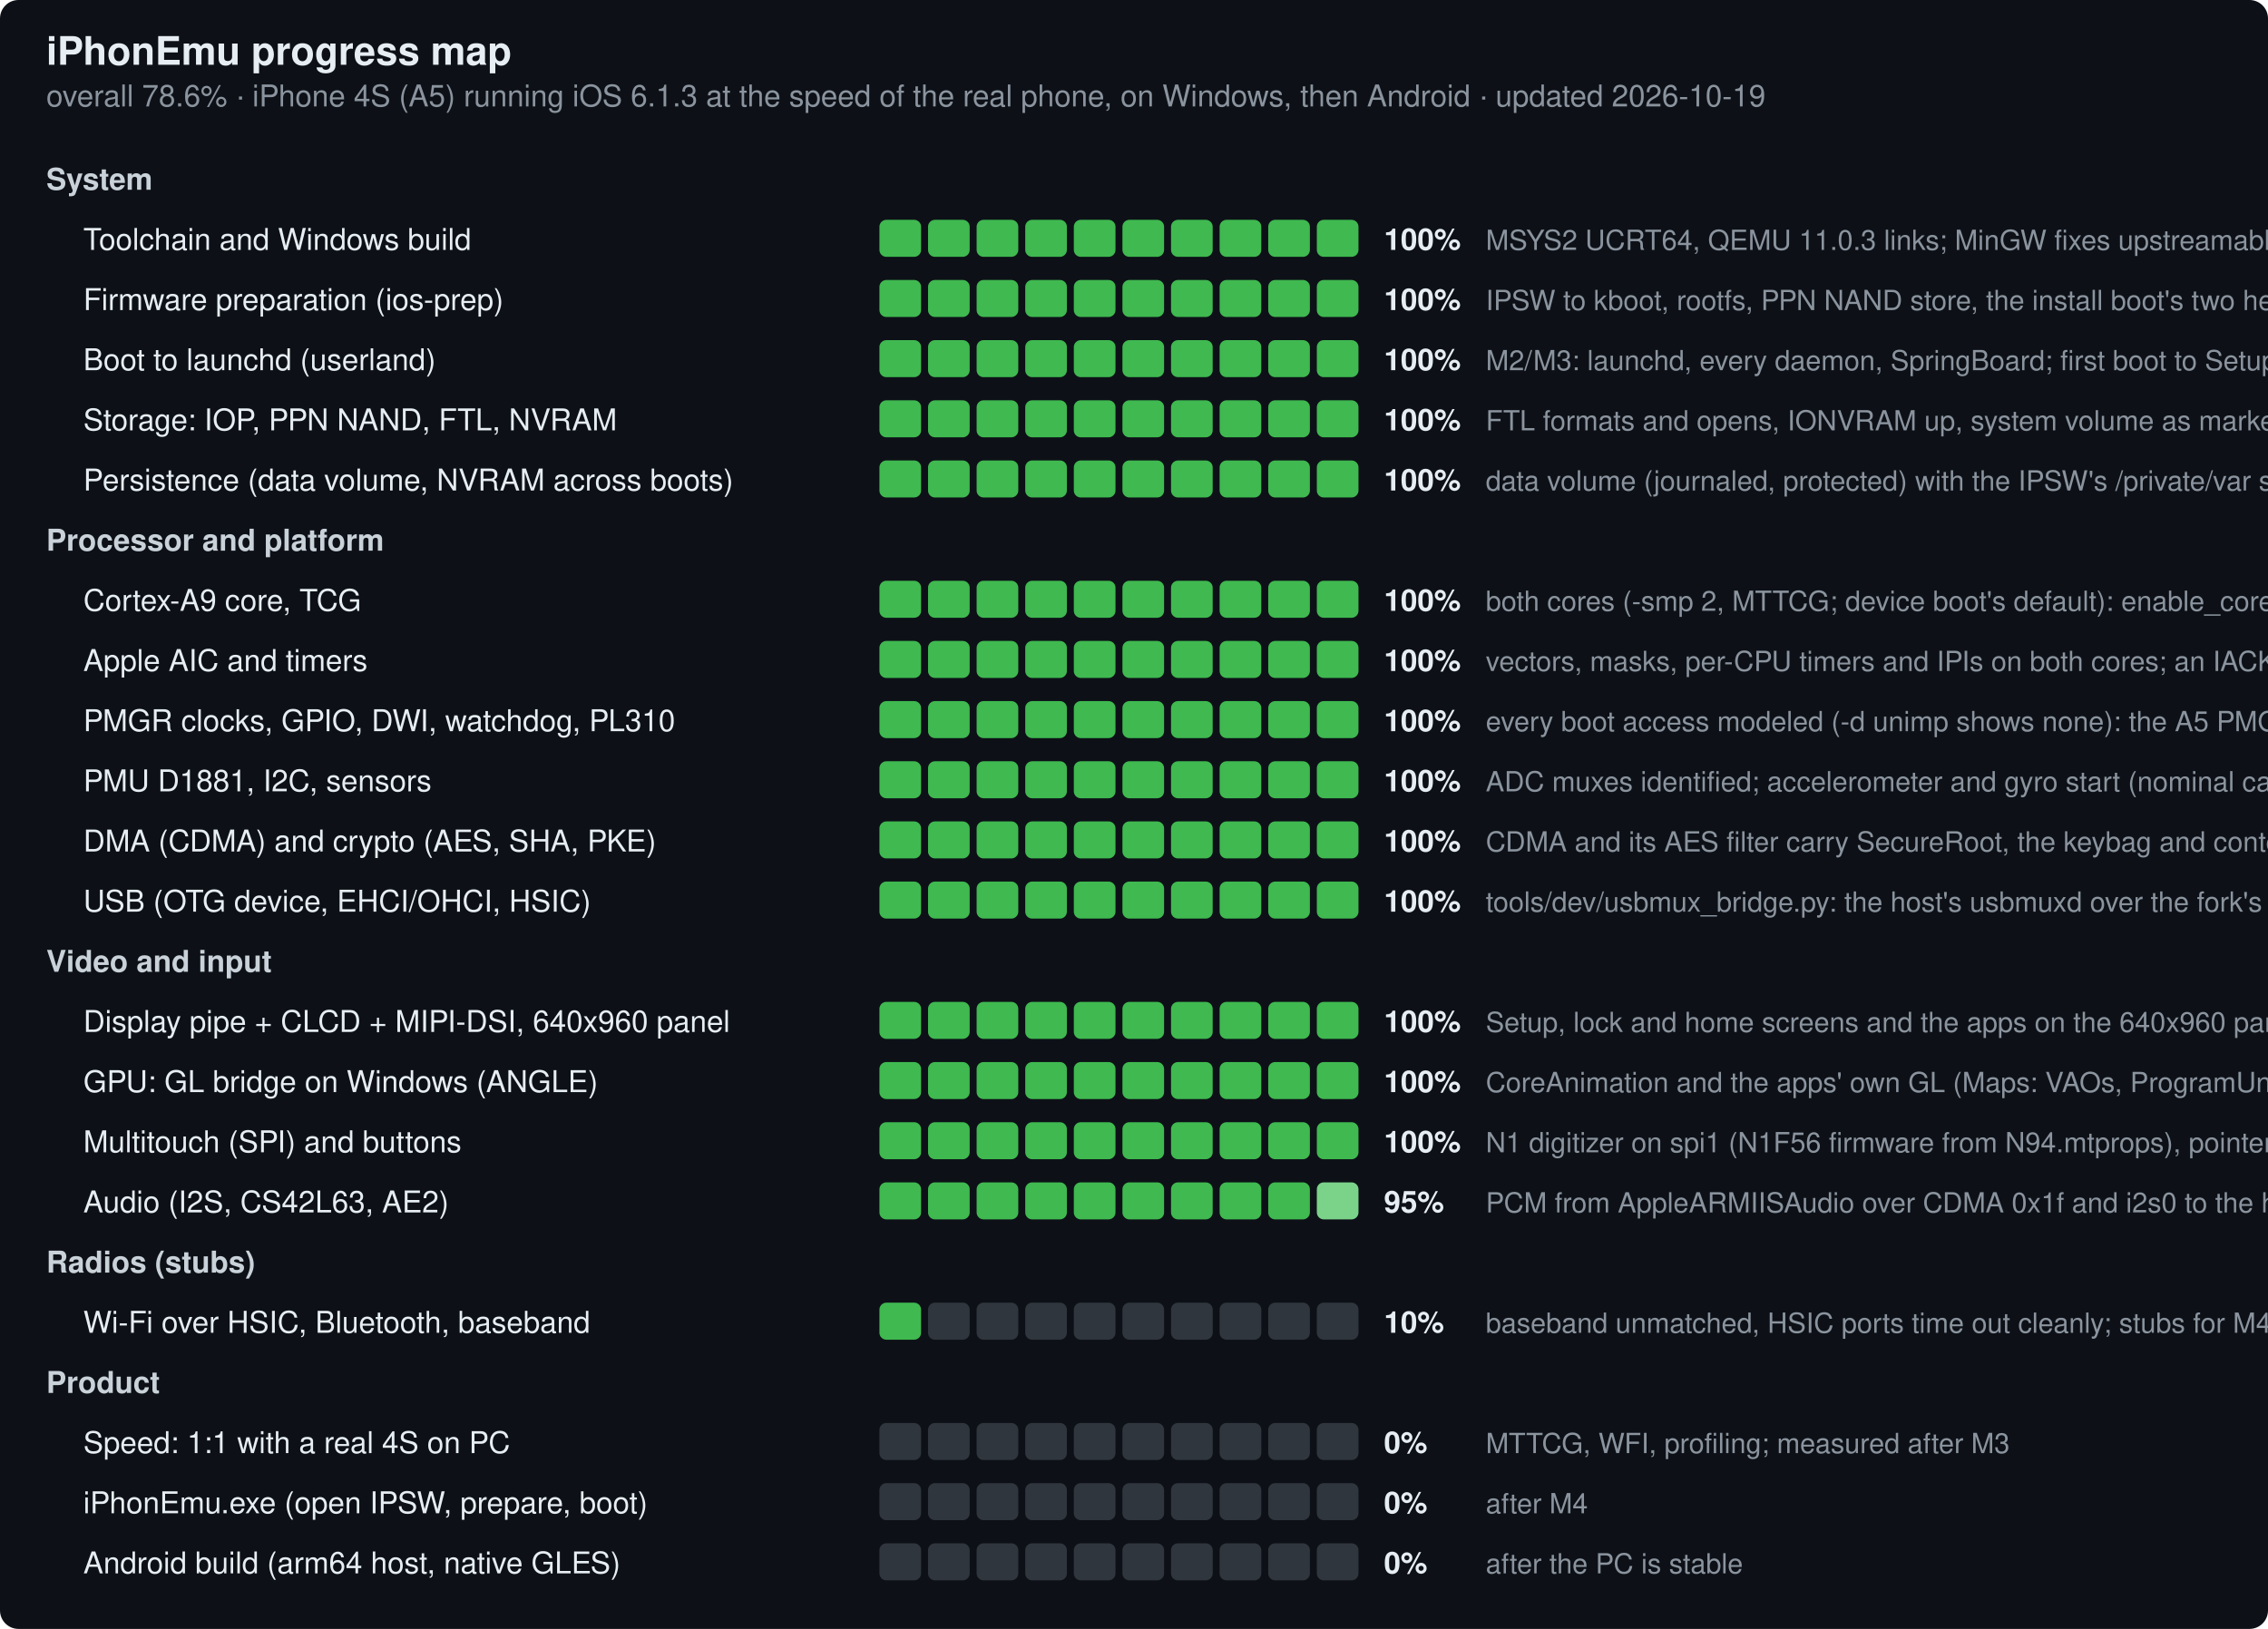
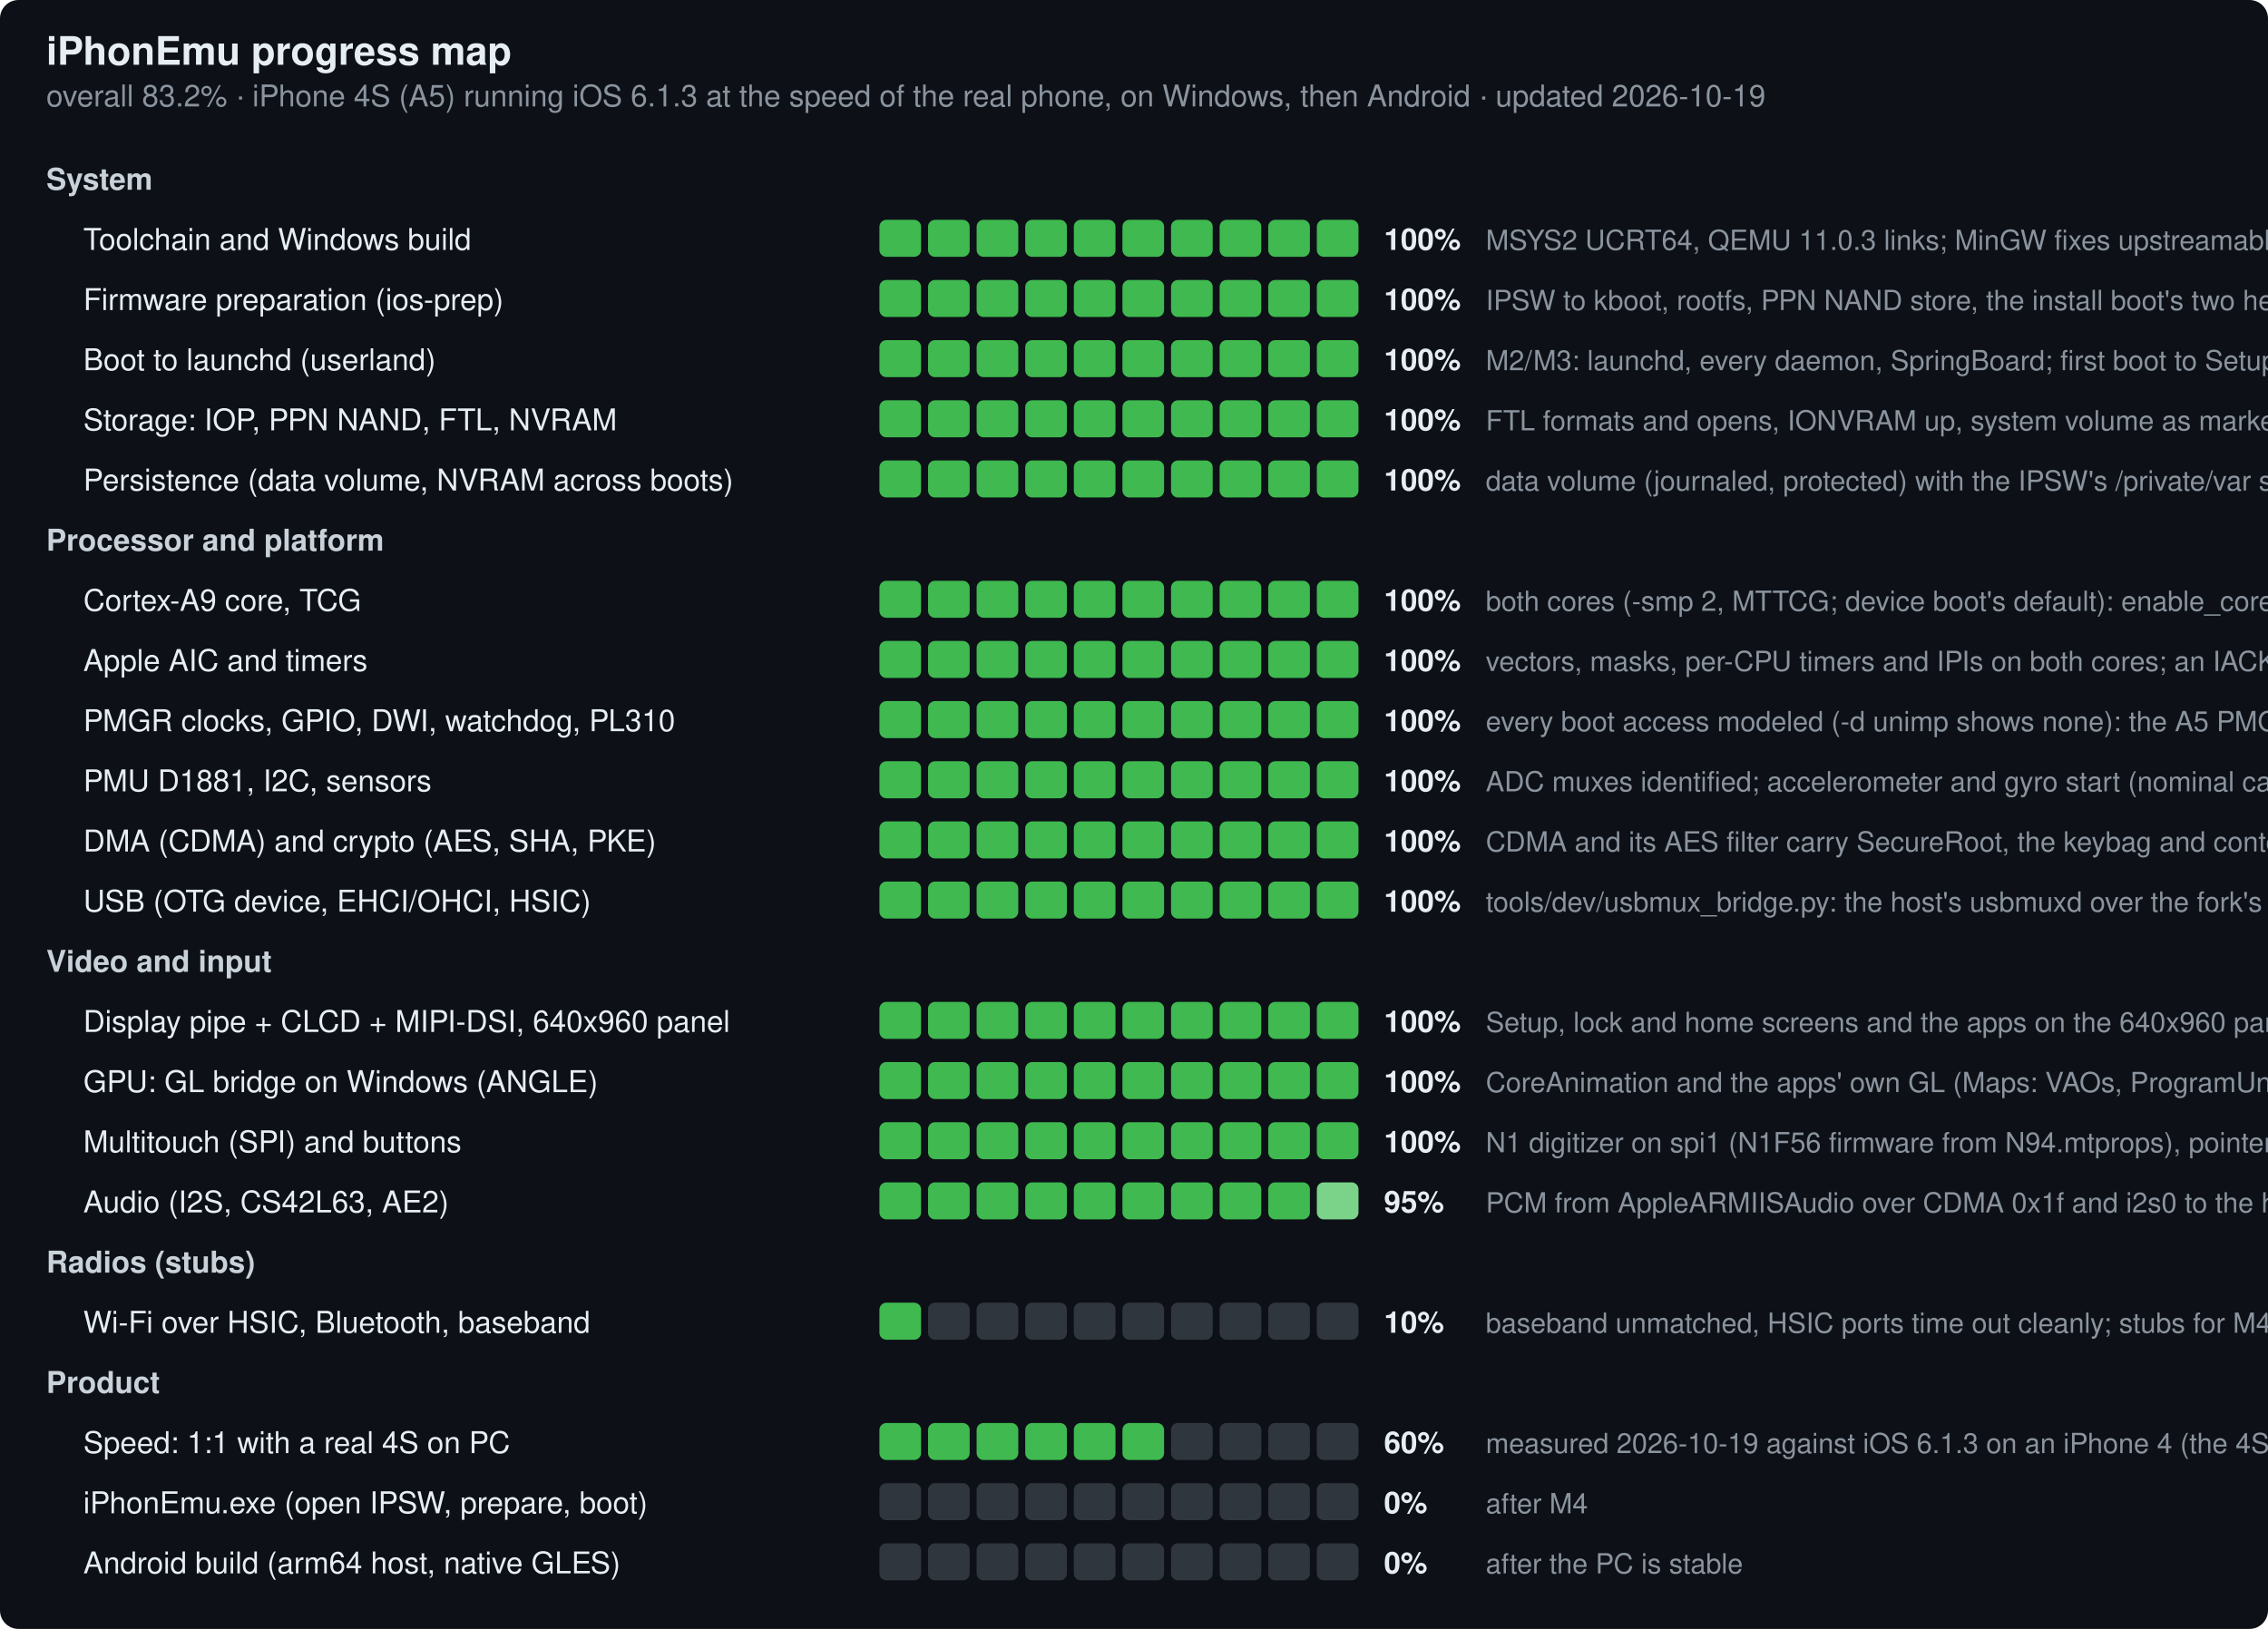
<svg xmlns="http://www.w3.org/2000/svg" width="980" height="704" viewBox="0 0 980 704" font-family="Segoe UI, Helvetica, Arial, sans-serif" font-size="13">
  <rect width="980" height="704" rx="8" fill="#0d1117" />
  <text x="20" y="28" fill="#e6edf3" font-size="17" font-weight="600">iPhonEmu progress map</text>
-   <text x="20" y="46" fill="#8b949e">overall 78.6% · iPhone 4S (A5) running iOS 6.1.3 at the speed of the real phone, on Windows, then Android · updated 2026-10-19</text>
+   <text x="20" y="46" fill="#8b949e">overall 83.2% · iPhone 4S (A5) running iOS 6.1.3 at the speed of the real phone, on Windows, then Android · updated 2026-10-19</text>
  <text x="20" y="82" fill="#c9d1d9" font-weight="600">System</text>
  <text x="36" y="108" fill="#e6edf3">Toolchain and Windows build</text>
  <rect x="380" y="95" width="18" height="16" rx="3" fill="#3fb950" />
  <rect x="401" y="95" width="18" height="16" rx="3" fill="#3fb950" />
  <rect x="422" y="95" width="18" height="16" rx="3" fill="#3fb950" />
  <rect x="443" y="95" width="18" height="16" rx="3" fill="#3fb950" />
  <rect x="464" y="95" width="18" height="16" rx="3" fill="#3fb950" />
  <rect x="485" y="95" width="18" height="16" rx="3" fill="#3fb950" />
  <rect x="506" y="95" width="18" height="16" rx="3" fill="#3fb950" />
  <rect x="527" y="95" width="18" height="16" rx="3" fill="#3fb950" />
  <rect x="548" y="95" width="18" height="16" rx="3" fill="#3fb950" />
  <rect x="569" y="95" width="18" height="16" rx="3" fill="#3fb950" />
  <text x="598" y="108" fill="#e6edf3" font-weight="600">100%</text>
  <text x="642" y="108" fill="#8b949e" font-size="12">MSYS2 UCRT64, QEMU 11.0.3 links; MinGW fixes upstreamable</text>
  <text x="36" y="134" fill="#e6edf3">Firmware preparation (ios-prep)</text>
  <rect x="380" y="121" width="18" height="16" rx="3" fill="#3fb950" />
  <rect x="401" y="121" width="18" height="16" rx="3" fill="#3fb950" />
  <rect x="422" y="121" width="18" height="16" rx="3" fill="#3fb950" />
  <rect x="443" y="121" width="18" height="16" rx="3" fill="#3fb950" />
  <rect x="464" y="121" width="18" height="16" rx="3" fill="#3fb950" />
  <rect x="485" y="121" width="18" height="16" rx="3" fill="#3fb950" />
  <rect x="506" y="121" width="18" height="16" rx="3" fill="#3fb950" />
  <rect x="527" y="121" width="18" height="16" rx="3" fill="#3fb950" />
  <rect x="548" y="121" width="18" height="16" rx="3" fill="#3fb950" />
  <rect x="569" y="121" width="18" height="16" rx="3" fill="#3fb950" />
  <text x="598" y="134" fill="#e6edf3" font-weight="600">100%</text>
  <text x="642" y="134" fill="#8b949e" font-size="12">IPSW to kboot, rootfs, PPN NAND store, the install boot's two helpers (static and dyld-linked) and ramdisk; the IPSW's AppleLogo decoded and on the panel from reset (K48SEG), as iBoot leaves it</text>
  <text x="36" y="160" fill="#e6edf3">Boot to launchd (userland)</text>
  <rect x="380" y="147" width="18" height="16" rx="3" fill="#3fb950" />
  <rect x="401" y="147" width="18" height="16" rx="3" fill="#3fb950" />
  <rect x="422" y="147" width="18" height="16" rx="3" fill="#3fb950" />
  <rect x="443" y="147" width="18" height="16" rx="3" fill="#3fb950" />
  <rect x="464" y="147" width="18" height="16" rx="3" fill="#3fb950" />
  <rect x="485" y="147" width="18" height="16" rx="3" fill="#3fb950" />
  <rect x="506" y="147" width="18" height="16" rx="3" fill="#3fb950" />
  <rect x="527" y="147" width="18" height="16" rx="3" fill="#3fb950" />
  <rect x="548" y="147" width="18" height="16" rx="3" fill="#3fb950" />
  <rect x="569" y="147" width="18" height="16" rx="3" fill="#3fb950" />
  <text x="598" y="160" fill="#e6edf3" font-weight="600">100%</text>
  <text x="642" y="160" fill="#8b949e" font-size="12">M2/M3: launchd, every daemon, SpringBoard; first boot to Setup 115 s, normal boot to the lock screen 70 s; no daemon crash: assistantd's kill at boot was AudioToolbox's 5 s session timeout against the emulator's pace (60 s, a per-firmware edit); console errors only from unmodeled blocks and radios</text>
  <text x="36" y="186" fill="#e6edf3">Storage: IOP, PPN NAND, FTL, NVRAM</text>
  <rect x="380" y="173" width="18" height="16" rx="3" fill="#3fb950" />
  <rect x="401" y="173" width="18" height="16" rx="3" fill="#3fb950" />
  <rect x="422" y="173" width="18" height="16" rx="3" fill="#3fb950" />
  <rect x="443" y="173" width="18" height="16" rx="3" fill="#3fb950" />
  <rect x="464" y="173" width="18" height="16" rx="3" fill="#3fb950" />
  <rect x="485" y="173" width="18" height="16" rx="3" fill="#3fb950" />
  <rect x="506" y="173" width="18" height="16" rx="3" fill="#3fb950" />
  <rect x="527" y="173" width="18" height="16" rx="3" fill="#3fb950" />
  <rect x="548" y="173" width="18" height="16" rx="3" fill="#3fb950" />
  <rect x="569" y="173" width="18" height="16" rx="3" fill="#3fb950" />
  <text x="598" y="186" fill="#e6edf3" font-weight="600">100%</text>
  <text x="642" y="186" fill="#8b949e" font-size="12">FTL formats and opens, IONVRAM up, system volume as marker pages (B3), effaceable storage (B4), the FMI's inline AES; the store's host cost cut (known-erased pages, page runs, marker-page map): create 97-&gt;69 s, first boot to Setup 175-&gt;115 s; 12 GC-heavy install sessions with 0 page errors</text>
  <text x="36" y="212" fill="#e6edf3">Persistence (data volume, NVRAM across boots)</text>
  <rect x="380" y="199" width="18" height="16" rx="3" fill="#3fb950" />
  <rect x="401" y="199" width="18" height="16" rx="3" fill="#3fb950" />
  <rect x="422" y="199" width="18" height="16" rx="3" fill="#3fb950" />
  <rect x="443" y="199" width="18" height="16" rx="3" fill="#3fb950" />
  <rect x="464" y="199" width="18" height="16" rx="3" fill="#3fb950" />
  <rect x="485" y="199" width="18" height="16" rx="3" fill="#3fb950" />
  <rect x="506" y="199" width="18" height="16" rx="3" fill="#3fb950" />
  <rect x="527" y="199" width="18" height="16" rx="3" fill="#3fb950" />
  <rect x="548" y="199" width="18" height="16" rx="3" fill="#3fb950" />
  <rect x="569" y="199" width="18" height="16" rx="3" fill="#3fb950" />
  <text x="598" y="212" fill="#e6edf3" font-weight="600">100%</text>
  <text x="642" y="212" fill="#8b949e" font-size="12">data volume (journaled, protected) with the IPSW's /private/var skeleton, NVRAM, FTL, effaceable lockers, keybag and the FMI's inline AES across boots; iOS's power-off (codec power-down, PMU standby: QEMU exits), iOS's own reboot and a killed QEMU all come back to the lock screen with fsck clean</text>
  <text x="20" y="238" fill="#c9d1d9" font-weight="600">Processor and platform</text>
  <text x="36" y="264" fill="#e6edf3">Cortex-A9 core, TCG</text>
  <rect x="380" y="251" width="18" height="16" rx="3" fill="#3fb950" />
  <rect x="401" y="251" width="18" height="16" rx="3" fill="#3fb950" />
  <rect x="422" y="251" width="18" height="16" rx="3" fill="#3fb950" />
  <rect x="443" y="251" width="18" height="16" rx="3" fill="#3fb950" />
  <rect x="464" y="251" width="18" height="16" rx="3" fill="#3fb950" />
  <rect x="485" y="251" width="18" height="16" rx="3" fill="#3fb950" />
  <rect x="506" y="251" width="18" height="16" rx="3" fill="#3fb950" />
  <rect x="527" y="251" width="18" height="16" rx="3" fill="#3fb950" />
  <rect x="548" y="251" width="18" height="16" rx="3" fill="#3fb950" />
  <rect x="569" y="251" width="18" height="16" rx="3" fill="#3fb950" />
  <text x="598" y="264" fill="#e6edf3" font-weight="600">100%</text>
  <text x="642" y="264" fill="#8b949e" font-size="12">both cores (-smp 2, MTTCG; device boot's default): enable_core is the PMGR's 'Core' (0x1214/0x1220), cpu1 starts at its reset vector; hw.ncpu = 2 read from the kernel; lock screen at 55 s on two cores against 78 s on one; 10 min there with no panic</text>
  <text x="36" y="290" fill="#e6edf3">Apple AIC and timers</text>
  <rect x="380" y="277" width="18" height="16" rx="3" fill="#3fb950" />
  <rect x="401" y="277" width="18" height="16" rx="3" fill="#3fb950" />
  <rect x="422" y="277" width="18" height="16" rx="3" fill="#3fb950" />
  <rect x="443" y="277" width="18" height="16" rx="3" fill="#3fb950" />
  <rect x="464" y="277" width="18" height="16" rx="3" fill="#3fb950" />
  <rect x="485" y="277" width="18" height="16" rx="3" fill="#3fb950" />
  <rect x="506" y="277" width="18" height="16" rx="3" fill="#3fb950" />
  <rect x="527" y="277" width="18" height="16" rx="3" fill="#3fb950" />
  <rect x="548" y="277" width="18" height="16" rx="3" fill="#3fb950" />
  <rect x="569" y="277" width="18" height="16" rx="3" fill="#3fb950" />
  <text x="598" y="290" fill="#e6edf3" font-weight="600">100%</text>
  <text x="642" y="290" fill="#8b949e" font-size="12">vectors, masks, per-CPU timers and IPIs on both cores; an IACK claims a vector for its core (both handled the same IRQ before); TIME_LO/HI read with no BQL (mach_absolute_time)</text>
  <text x="36" y="316" fill="#e6edf3">PMGR clocks, GPIO, DWI, watchdog, PL310</text>
  <rect x="380" y="303" width="18" height="16" rx="3" fill="#3fb950" />
  <rect x="401" y="303" width="18" height="16" rx="3" fill="#3fb950" />
  <rect x="422" y="303" width="18" height="16" rx="3" fill="#3fb950" />
  <rect x="443" y="303" width="18" height="16" rx="3" fill="#3fb950" />
  <rect x="464" y="303" width="18" height="16" rx="3" fill="#3fb950" />
  <rect x="485" y="303" width="18" height="16" rx="3" fill="#3fb950" />
  <rect x="506" y="303" width="18" height="16" rx="3" fill="#3fb950" />
  <rect x="527" y="303" width="18" height="16" rx="3" fill="#3fb950" />
  <rect x="548" y="303" width="18" height="16" rx="3" fill="#3fb950" />
  <rect x="569" y="303" width="18" height="16" rx="3" fill="#3fb950" />
  <text x="598" y="316" fill="#e6edf3" font-weight="600">100%</text>
  <text x="642" y="316" fill="#8b949e" font-size="12">every boot access modeled (-d unimp shows none): the A5 PMGR's perf, power and config registers, the watchdog at +0x3020 (a guest panic restarts the machine through 'WDTr'), DWI, the PL310's cif window, GPIO NPL, arm-io's bus registers; the A5 clock table typed by the kext's own slot names (real 4S values unknown)</text>
  <text x="36" y="342" fill="#e6edf3">PMU D1881, I2C, sensors</text>
  <rect x="380" y="329" width="18" height="16" rx="3" fill="#3fb950" />
  <rect x="401" y="329" width="18" height="16" rx="3" fill="#3fb950" />
  <rect x="422" y="329" width="18" height="16" rx="3" fill="#3fb950" />
  <rect x="443" y="329" width="18" height="16" rx="3" fill="#3fb950" />
  <rect x="464" y="329" width="18" height="16" rx="3" fill="#3fb950" />
  <rect x="485" y="329" width="18" height="16" rx="3" fill="#3fb950" />
  <rect x="506" y="329" width="18" height="16" rx="3" fill="#3fb950" />
  <rect x="527" y="329" width="18" height="16" rx="3" fill="#3fb950" />
  <rect x="548" y="329" width="18" height="16" rx="3" fill="#3fb950" />
  <rect x="569" y="329" width="18" height="16" rx="3" fill="#3fb950" />
  <text x="598" y="342" fill="#e6edf3" font-weight="600">100%</text>
  <text x="642" y="342" fill="#8b949e" font-size="12">ADC muxes identified; accelerometer and gyro start (nominal calibration in the kboot DT); bq27540 gauge on uart5; the level follows vbat through the kext's battery curve (84% and charging on the lock screen's status bar, lockdown alike); Home/power latch the PMU's EVENT_A wake bits ('STAT' 0x180/0x181)</text>
  <text x="36" y="368" fill="#e6edf3">DMA (CDMA) and crypto (AES, SHA, PKE)</text>
  <rect x="380" y="355" width="18" height="16" rx="3" fill="#3fb950" />
  <rect x="401" y="355" width="18" height="16" rx="3" fill="#3fb950" />
  <rect x="422" y="355" width="18" height="16" rx="3" fill="#3fb950" />
  <rect x="443" y="355" width="18" height="16" rx="3" fill="#3fb950" />
  <rect x="464" y="355" width="18" height="16" rx="3" fill="#3fb950" />
  <rect x="485" y="355" width="18" height="16" rx="3" fill="#3fb950" />
  <rect x="506" y="355" width="18" height="16" rx="3" fill="#3fb950" />
  <rect x="527" y="355" width="18" height="16" rx="3" fill="#3fb950" />
  <rect x="548" y="355" width="18" height="16" rx="3" fill="#3fb950" />
  <rect x="569" y="355" width="18" height="16" rx="3" fill="#3fb950" />
  <text x="598" y="368" fill="#e6edf3" font-weight="600">100%</text>
  <text x="642" y="368" fill="#8b949e" font-size="12">CDMA and its AES filter carry SecureRoot, the keybag and content protection with no CDMA error; PKE matched (AppleSamsungPKE), unused by a boot; the A5's SHA-2 block has no driver in 10B329 (corecrypto hashes in software), so nothing to model</text>
  <text x="36" y="394" fill="#e6edf3">USB (OTG device, EHCI/OHCI, HSIC)</text>
  <rect x="380" y="381" width="18" height="16" rx="3" fill="#3fb950" />
  <rect x="401" y="381" width="18" height="16" rx="3" fill="#3fb950" />
  <rect x="422" y="381" width="18" height="16" rx="3" fill="#3fb950" />
  <rect x="443" y="381" width="18" height="16" rx="3" fill="#3fb950" />
  <rect x="464" y="381" width="18" height="16" rx="3" fill="#3fb950" />
  <rect x="485" y="381" width="18" height="16" rx="3" fill="#3fb950" />
  <rect x="506" y="381" width="18" height="16" rx="3" fill="#3fb950" />
  <rect x="527" y="381" width="18" height="16" rx="3" fill="#3fb950" />
  <rect x="548" y="381" width="18" height="16" rx="3" fill="#3fb950" />
  <rect x="569" y="381" width="18" height="16" rx="3" fill="#3fb950" />
  <text x="598" y="394" fill="#e6edf3" font-weight="600">100%</text>
  <text x="642" y="394" fill="#8b949e" font-size="12">tools/dev/usbmux_bridge.py: the host's usbmuxd over the fork's tcp_usb link, started by device boot; ideviceinfo (paired, SSL with tools/dev/openssl-ios6.cnf) shows ProductVersion 6.1.3, AFC round-trips files; HSIC radios absent cleanly (DEVICE_READY low, bounded retries)</text>
  <text x="20" y="420" fill="#c9d1d9" font-weight="600">Video and input</text>
  <text x="36" y="446" fill="#e6edf3">Display pipe + CLCD + MIPI-DSI, 640x960 panel</text>
  <rect x="380" y="433" width="18" height="16" rx="3" fill="#3fb950" />
  <rect x="401" y="433" width="18" height="16" rx="3" fill="#3fb950" />
  <rect x="422" y="433" width="18" height="16" rx="3" fill="#3fb950" />
  <rect x="443" y="433" width="18" height="16" rx="3" fill="#3fb950" />
  <rect x="464" y="433" width="18" height="16" rx="3" fill="#3fb950" />
  <rect x="485" y="433" width="18" height="16" rx="3" fill="#3fb950" />
  <rect x="506" y="433" width="18" height="16" rx="3" fill="#3fb950" />
  <rect x="527" y="433" width="18" height="16" rx="3" fill="#3fb950" />
  <rect x="548" y="433" width="18" height="16" rx="3" fill="#3fb950" />
  <rect x="569" y="433" width="18" height="16" rx="3" fill="#3fb950" />
  <text x="598" y="446" fill="#e6edf3" font-weight="600">100%</text>
  <text x="642" y="446" fill="#8b949e" font-size="12">Setup, lock and home screens and the apps on the 640x960 panel; the backlight from the DWI dims the output (Ajustes &gt; Brilho); the window turns with the accelerometer (landscape apps upright, touch mapped back); the CLCD's third window, RGBOUT, TV-out, the scalers and the JPEG block with no unmodeled access (AppleTVOut stops on the IPSW's own DT, as on a phone)</text>
  <text x="36" y="472" fill="#e6edf3">GPU: GL bridge on Windows (ANGLE)</text>
  <rect x="380" y="459" width="18" height="16" rx="3" fill="#3fb950" />
  <rect x="401" y="459" width="18" height="16" rx="3" fill="#3fb950" />
  <rect x="422" y="459" width="18" height="16" rx="3" fill="#3fb950" />
  <rect x="443" y="459" width="18" height="16" rx="3" fill="#3fb950" />
  <rect x="464" y="459" width="18" height="16" rx="3" fill="#3fb950" />
  <rect x="485" y="459" width="18" height="16" rx="3" fill="#3fb950" />
  <rect x="506" y="459" width="18" height="16" rx="3" fill="#3fb950" />
  <rect x="527" y="459" width="18" height="16" rx="3" fill="#3fb950" />
  <rect x="548" y="459" width="18" height="16" rx="3" fill="#3fb950" />
  <rect x="569" y="459" width="18" height="16" rx="3" fill="#3fb950" />
  <text x="598" y="472" fill="#e6edf3" font-weight="600">100%</text>
  <text x="642" y="472" fill="#8b949e" font-size="12">CoreAnimation and the apps' own GL (Maps: VAOs, ProgramUniform, late #extension) through ANGLE/D3D11, identical to software: page swipes 44 vs 15 frames/s, host CPU 22-26 vs 109-114 ms a frame, app openings 21-29 vs 7-15 frames/s; the default of prepare/device create (--software-gl to opt out)</text>
  <text x="36" y="498" fill="#e6edf3">Multitouch (SPI) and buttons</text>
  <rect x="380" y="485" width="18" height="16" rx="3" fill="#3fb950" />
  <rect x="401" y="485" width="18" height="16" rx="3" fill="#3fb950" />
  <rect x="422" y="485" width="18" height="16" rx="3" fill="#3fb950" />
  <rect x="443" y="485" width="18" height="16" rx="3" fill="#3fb950" />
  <rect x="464" y="485" width="18" height="16" rx="3" fill="#3fb950" />
  <rect x="485" y="485" width="18" height="16" rx="3" fill="#3fb950" />
  <rect x="506" y="485" width="18" height="16" rx="3" fill="#3fb950" />
  <rect x="527" y="485" width="18" height="16" rx="3" fill="#3fb950" />
  <rect x="548" y="485" width="18" height="16" rx="3" fill="#3fb950" />
  <rect x="569" y="485" width="18" height="16" rx="3" fill="#3fb950" />
  <text x="598" y="498" fill="#e6edf3" font-weight="600">100%</text>
  <text x="642" y="498" fill="#8b949e" font-size="12">N1 digitizer on spi1 (N1F56 firmware from N94.mtprops), pointer and QMP mtt up to five fingers: Setup walked by touch, slide to unlock (M4); Home, power, volume up/down (SpringBoard's ringer HUD) and the ring/silent switch (ring-switch property, Cmd+M; low = silent)</text>
  <text x="36" y="524" fill="#e6edf3">Audio (I2S, CS42L63, AE2)</text>
  <rect x="380" y="511" width="18" height="16" rx="3" fill="#3fb950" />
  <rect x="401" y="511" width="18" height="16" rx="3" fill="#3fb950" />
  <rect x="422" y="511" width="18" height="16" rx="3" fill="#3fb950" />
  <rect x="443" y="511" width="18" height="16" rx="3" fill="#3fb950" />
  <rect x="464" y="511" width="18" height="16" rx="3" fill="#3fb950" />
  <rect x="485" y="511" width="18" height="16" rx="3" fill="#3fb950" />
  <rect x="506" y="511" width="18" height="16" rx="3" fill="#3fb950" />
  <rect x="527" y="511" width="18" height="16" rx="3" fill="#3fb950" />
  <rect x="548" y="511" width="18" height="16" rx="3" fill="#3fb950" />
  <rect x="569" y="511" width="18" height="16" rx="3" fill="#7bd389" />
  <text x="598" y="524" fill="#e6edf3" font-weight="600">95%</text>
  <text x="642" y="524" fill="#8b949e" font-size="12">PCM from AppleARMIISAudio over CDMA 0x1f and i2s0 to the host (-audiodev dsound by default, wav to record): lock, unlock and keyboard clicks recorded; volume buttons scale it; codec and i2s-switch as register files; the AE2's rings 2-7 (FairPlay AAC decoder, WFI endpoint) left out by design</text>
  <text x="20" y="550" fill="#c9d1d9" font-weight="600">Radios (stubs)</text>
  <text x="36" y="576" fill="#e6edf3">Wi-Fi over HSIC, Bluetooth, baseband</text>
  <rect x="380" y="563" width="18" height="16" rx="3" fill="#3fb950" />
  <rect x="401" y="563" width="18" height="16" rx="3" fill="#30363d" />
  <rect x="422" y="563" width="18" height="16" rx="3" fill="#30363d" />
  <rect x="443" y="563" width="18" height="16" rx="3" fill="#30363d" />
  <rect x="464" y="563" width="18" height="16" rx="3" fill="#30363d" />
  <rect x="485" y="563" width="18" height="16" rx="3" fill="#30363d" />
  <rect x="506" y="563" width="18" height="16" rx="3" fill="#30363d" />
  <rect x="527" y="563" width="18" height="16" rx="3" fill="#30363d" />
  <rect x="548" y="563" width="18" height="16" rx="3" fill="#30363d" />
  <rect x="569" y="563" width="18" height="16" rx="3" fill="#30363d" />
  <text x="598" y="576" fill="#e6edf3" font-weight="600">10%</text>
  <text x="642" y="576" fill="#8b949e" font-size="12">baseband unmatched, HSIC ports time out cleanly; stubs for M4</text>
  <text x="20" y="602" fill="#c9d1d9" font-weight="600">Product</text>
  <text x="36" y="628" fill="#e6edf3">Speed: 1:1 with a real 4S on PC</text>
-   <rect x="380" y="615" width="18" height="16" rx="3" fill="#30363d" />
-   <rect x="401" y="615" width="18" height="16" rx="3" fill="#30363d" />
-   <rect x="422" y="615" width="18" height="16" rx="3" fill="#30363d" />
-   <rect x="443" y="615" width="18" height="16" rx="3" fill="#30363d" />
-   <rect x="464" y="615" width="18" height="16" rx="3" fill="#30363d" />
-   <rect x="485" y="615" width="18" height="16" rx="3" fill="#30363d" />
+   <rect x="380" y="615" width="18" height="16" rx="3" fill="#3fb950" />
+   <rect x="401" y="615" width="18" height="16" rx="3" fill="#3fb950" />
+   <rect x="422" y="615" width="18" height="16" rx="3" fill="#3fb950" />
+   <rect x="443" y="615" width="18" height="16" rx="3" fill="#3fb950" />
+   <rect x="464" y="615" width="18" height="16" rx="3" fill="#3fb950" />
+   <rect x="485" y="615" width="18" height="16" rx="3" fill="#3fb950" />
  <rect x="506" y="615" width="18" height="16" rx="3" fill="#30363d" />
  <rect x="527" y="615" width="18" height="16" rx="3" fill="#30363d" />
  <rect x="548" y="615" width="18" height="16" rx="3" fill="#30363d" />
  <rect x="569" y="615" width="18" height="16" rx="3" fill="#30363d" />
-   <text x="598" y="628" fill="#e6edf3" font-weight="600">0%</text>
-   <text x="642" y="628" fill="#8b949e" font-size="12">MTTCG, WFI, profiling; measured after M3</text>
+   <text x="598" y="628" fill="#e6edf3" font-weight="600">60%</text>
+   <text x="642" y="628" fill="#8b949e" font-size="12">measured 2026-10-19 against iOS 6.1.3 on an iPhone 4 (the 4S is no slower): boot 36-38 s vs 31 s (0.82x), launches 0.39-0.67x, page swipes 44 vs 60 frames/s, app openings 21-30 vs 60; swipes are latency-bound (vCPUs 12-32 % busy), cold launches TCG-bound; an LTO build changes nothing</text>
  <text x="36" y="654" fill="#e6edf3">iPhonEmu.exe (open IPSW, prepare, boot)</text>
  <rect x="380" y="641" width="18" height="16" rx="3" fill="#30363d" />
  <rect x="401" y="641" width="18" height="16" rx="3" fill="#30363d" />
  <rect x="422" y="641" width="18" height="16" rx="3" fill="#30363d" />
  <rect x="443" y="641" width="18" height="16" rx="3" fill="#30363d" />
  <rect x="464" y="641" width="18" height="16" rx="3" fill="#30363d" />
  <rect x="485" y="641" width="18" height="16" rx="3" fill="#30363d" />
  <rect x="506" y="641" width="18" height="16" rx="3" fill="#30363d" />
  <rect x="527" y="641" width="18" height="16" rx="3" fill="#30363d" />
  <rect x="548" y="641" width="18" height="16" rx="3" fill="#30363d" />
  <rect x="569" y="641" width="18" height="16" rx="3" fill="#30363d" />
  <text x="598" y="654" fill="#e6edf3" font-weight="600">0%</text>
  <text x="642" y="654" fill="#8b949e" font-size="12">after M4</text>
  <text x="36" y="680" fill="#e6edf3">Android build (arm64 host, native GLES)</text>
  <rect x="380" y="667" width="18" height="16" rx="3" fill="#30363d" />
  <rect x="401" y="667" width="18" height="16" rx="3" fill="#30363d" />
  <rect x="422" y="667" width="18" height="16" rx="3" fill="#30363d" />
  <rect x="443" y="667" width="18" height="16" rx="3" fill="#30363d" />
  <rect x="464" y="667" width="18" height="16" rx="3" fill="#30363d" />
  <rect x="485" y="667" width="18" height="16" rx="3" fill="#30363d" />
  <rect x="506" y="667" width="18" height="16" rx="3" fill="#30363d" />
  <rect x="527" y="667" width="18" height="16" rx="3" fill="#30363d" />
  <rect x="548" y="667" width="18" height="16" rx="3" fill="#30363d" />
  <rect x="569" y="667" width="18" height="16" rx="3" fill="#30363d" />
  <text x="598" y="680" fill="#e6edf3" font-weight="600">0%</text>
  <text x="642" y="680" fill="#8b949e" font-size="12">after the PC is stable</text>
</svg>
